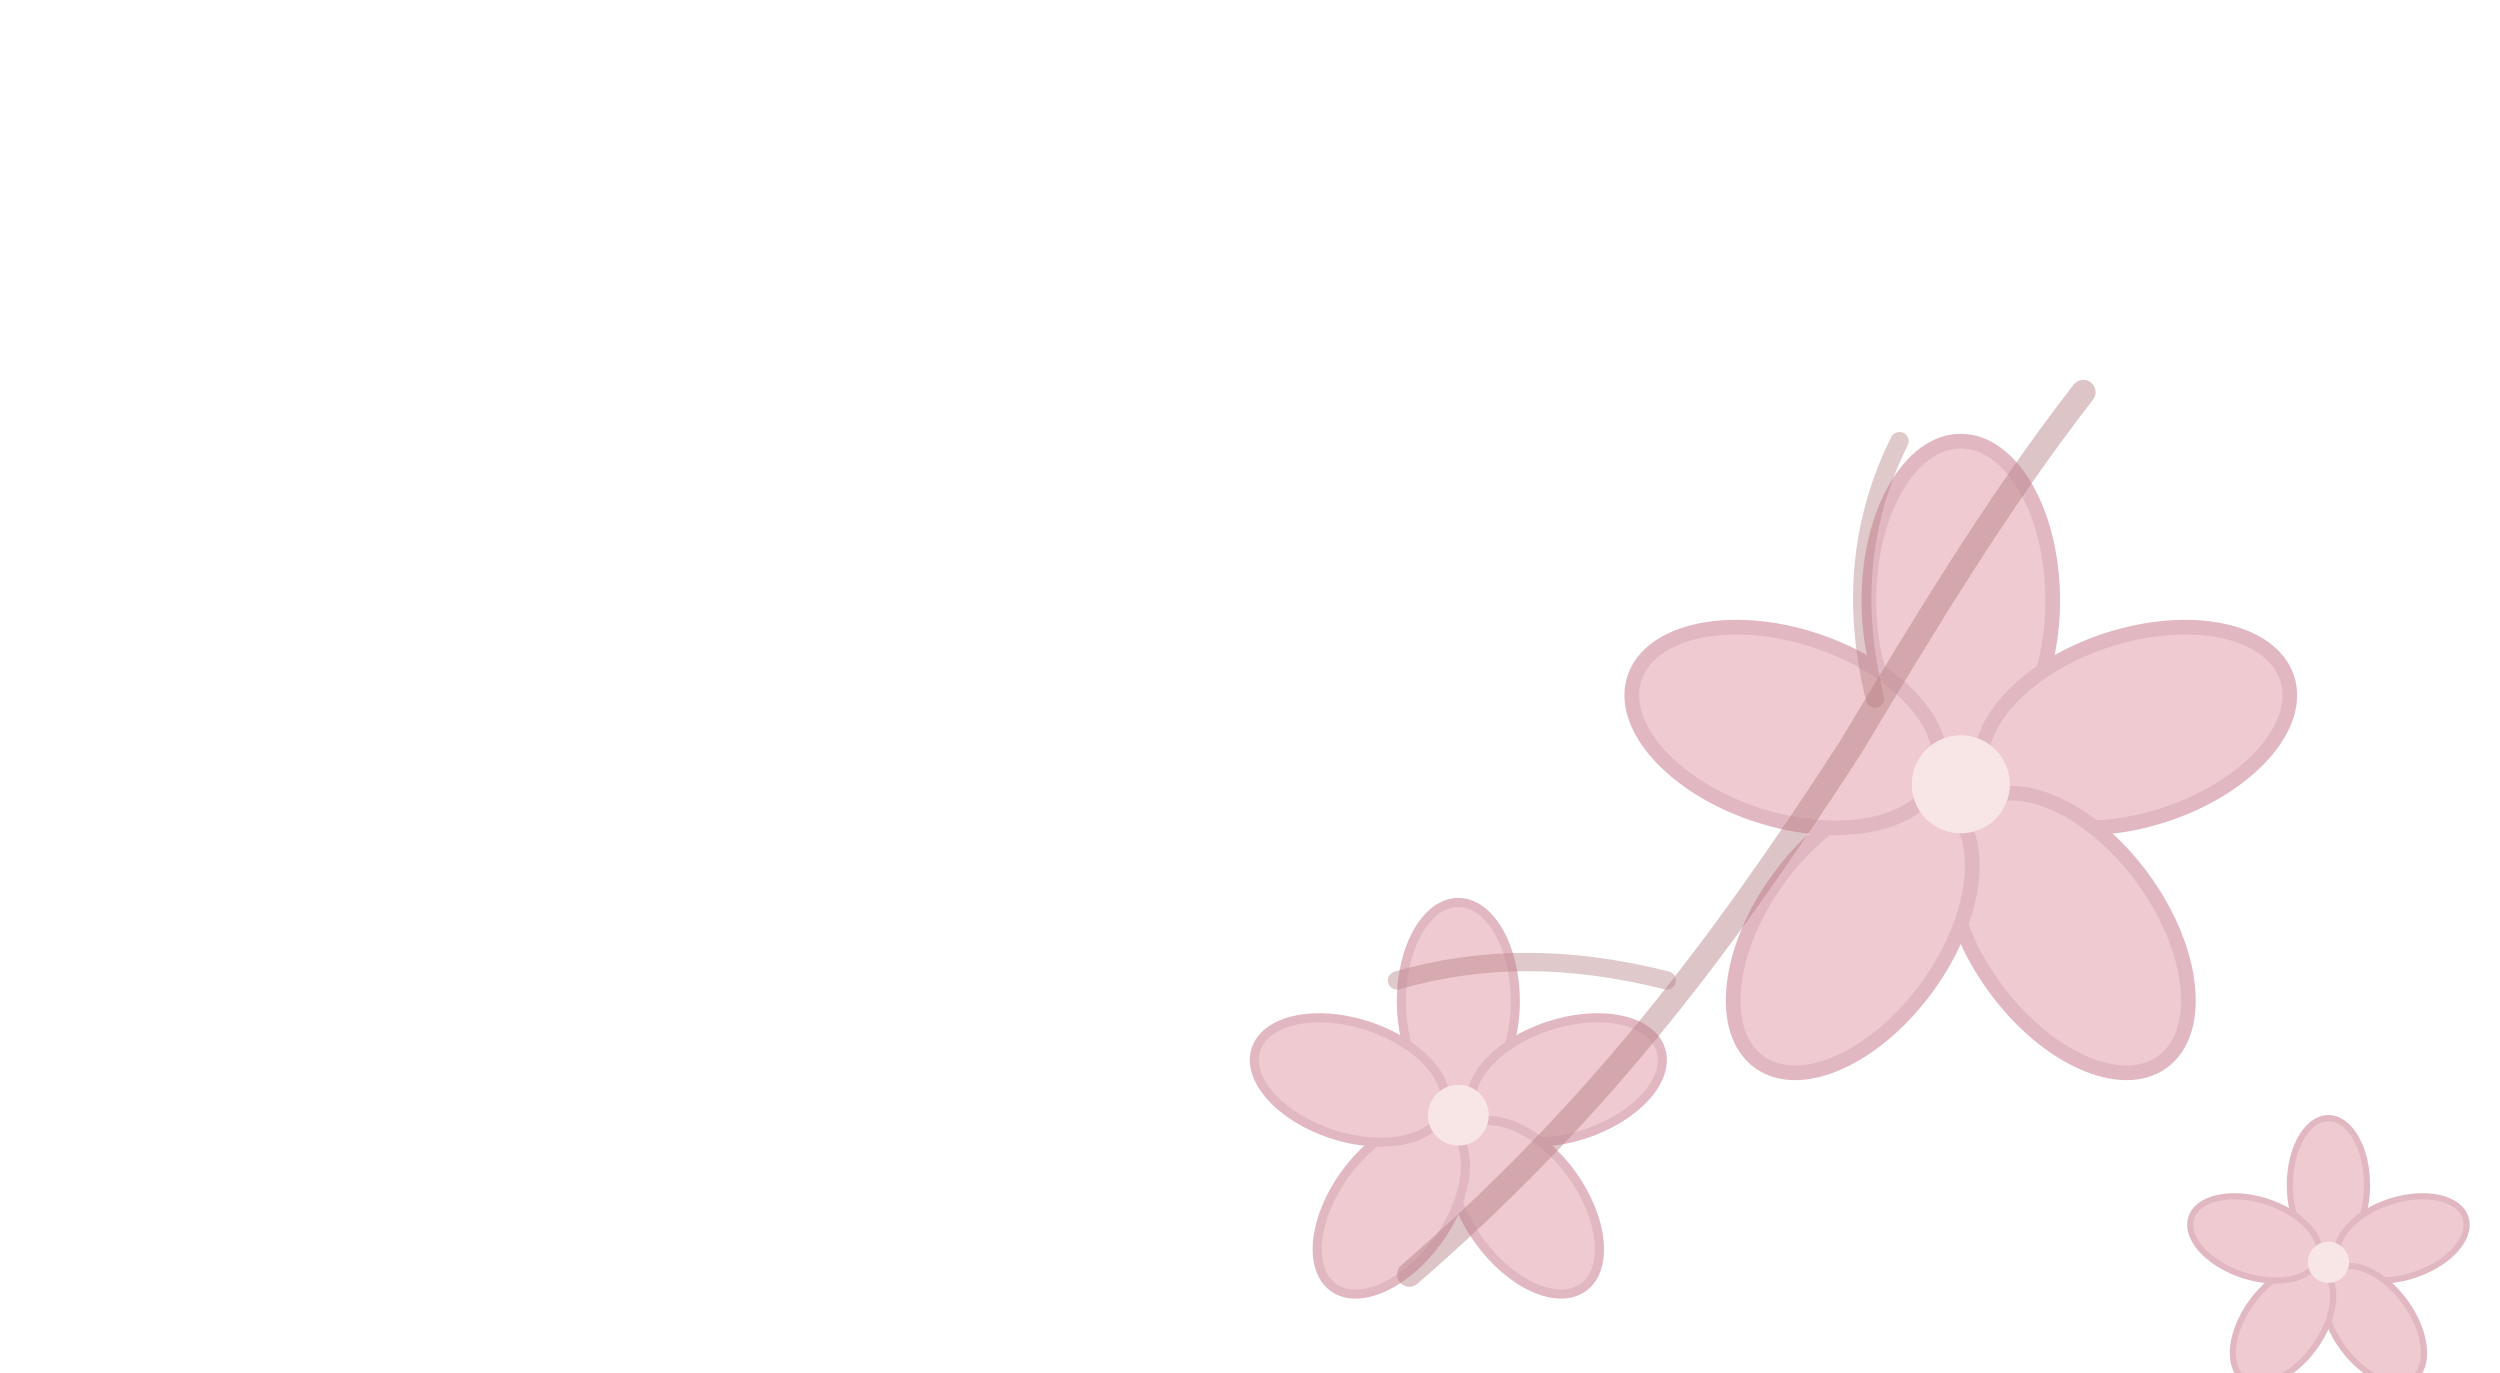
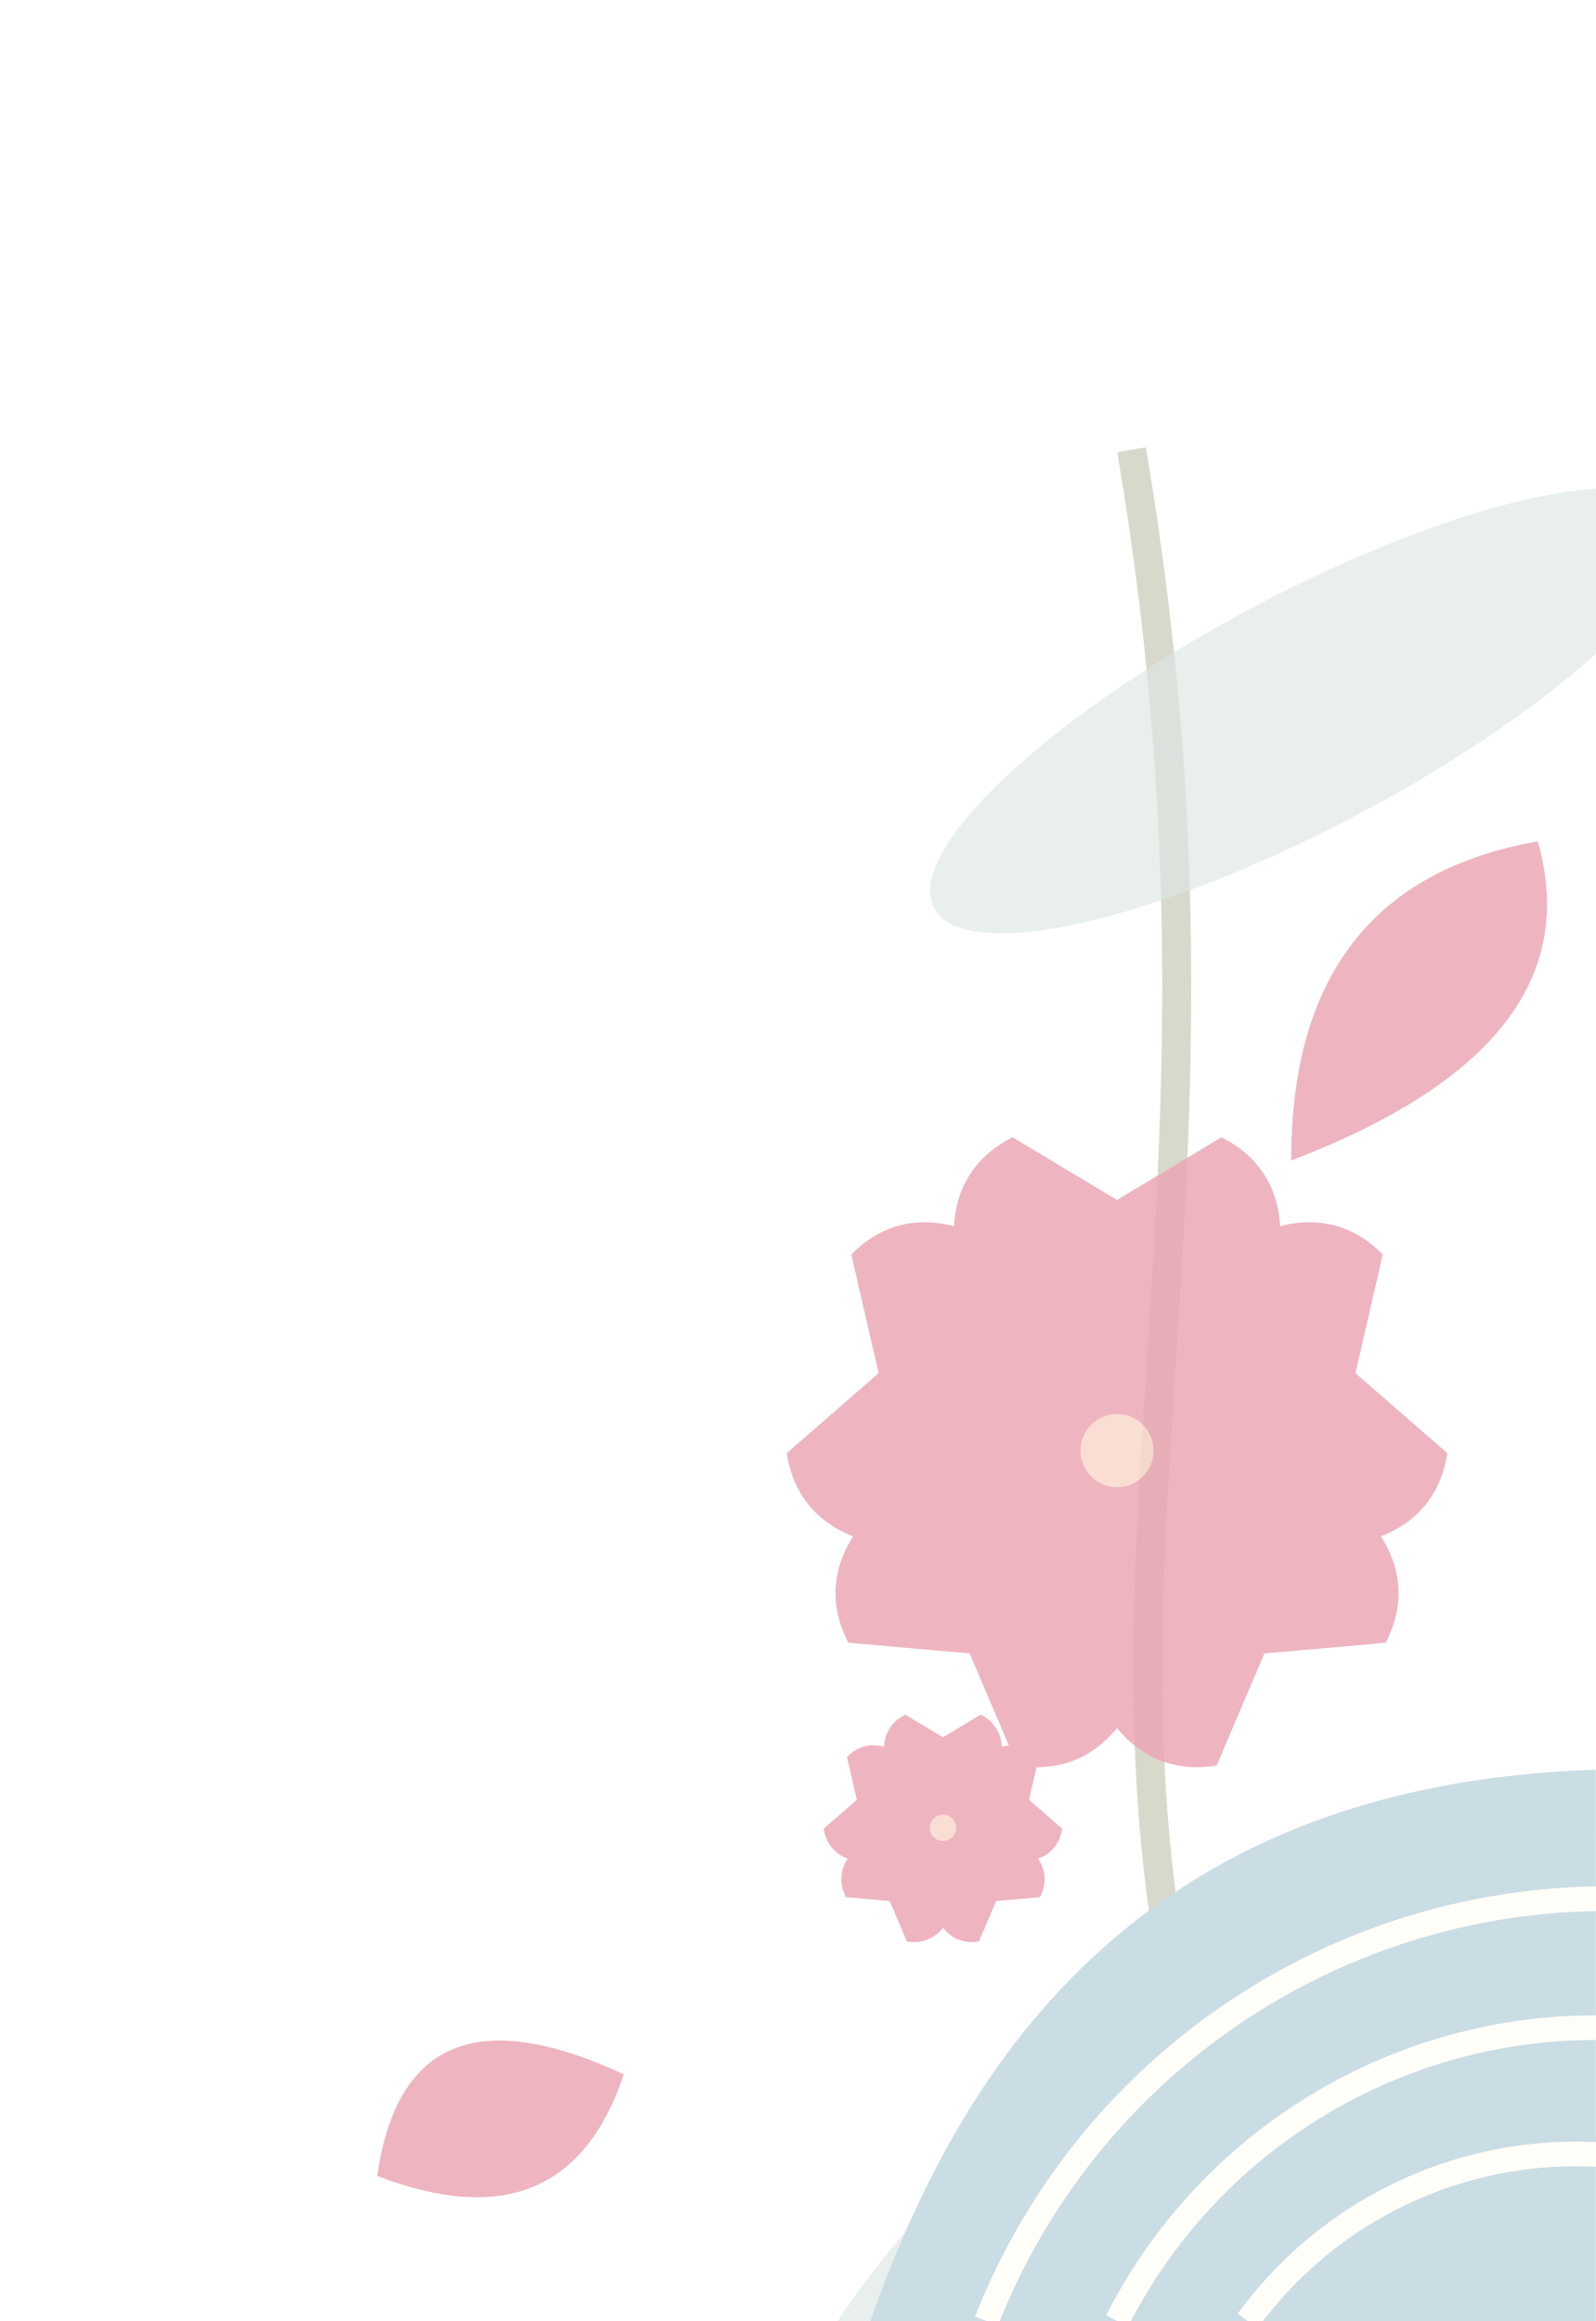
- <svg xmlns="http://www.w3.org/2000/svg" width="204" height="112" viewBox="0 0 204 112">
-   <g fill="#e5a9b5" stroke="#cf8d9c" stroke-width="1.2" opacity="0.62">
-     <g transform="translate(160 64)">
-       <ellipse cx="0" cy="-15" rx="7.5" ry="13" />
-       <ellipse cx="0" cy="-15" rx="7.5" ry="13" transform="rotate(72)" />
-       <ellipse cx="0" cy="-15" rx="7.5" ry="13" transform="rotate(144)" />
-       <ellipse cx="0" cy="-15" rx="7.5" ry="13" transform="rotate(216)" />
-       <ellipse cx="0" cy="-15" rx="7.5" ry="13" transform="rotate(288)" />
-       <circle r="4" fill="#f4d7d6" stroke="none" />
+ <svg xmlns="http://www.w3.org/2000/svg" width="110" height="160" viewBox="0 0 110 160">
+   <path d="M88 159C69 115 88 90 78 31" fill="none" stroke="#d8d9cb" stroke-width="2" />
+   <g fill="#dce6e3" opacity=".65">
+     <ellipse cx="85" cy="153" rx="39" ry="15" transform="rotate(-38 85 153)" />
+     <ellipse cx="90" cy="49" rx="29" ry="8" transform="rotate(-28 90 49)" />
+   </g>
+   <g fill="#eba6b4" opacity=".84">
+     <g transform="translate(77 100) scale(.72)">
+       <g>
+         <g transform="rotate(0)">
+           <path d="M0 0C-13 -5 -22 -24 -10 -30L0 -24 10 -30C22 -24 13 -5 0 0Z" />
+         </g>
+         <g transform="rotate(72)">
+           <path d="M0 0C-13 -5 -22 -24 -10 -30L0 -24 10 -30C22 -24 13 -5 0 0Z" />
+         </g>
+         <g transform="rotate(144)">
+           <path d="M0 0C-13 -5 -22 -24 -10 -30L0 -24 10 -30C22 -24 13 -5 0 0Z" />
+         </g>
+         <g transform="rotate(216)">
+           <path d="M0 0C-13 -5 -22 -24 -10 -30L0 -24 10 -30C22 -24 13 -5 0 0Z" />
+         </g>
+         <g transform="rotate(288)">
+           <path d="M0 0C-13 -5 -22 -24 -10 -30L0 -24 10 -30C22 -24 13 -5 0 0Z" />
+         </g>
+         <circle r="3.5" fill="#f9d8cc" />
+       </g>
    </g>
-     <g transform="translate(119 91) scale(.62)">
-       <ellipse cx="0" cy="-15" rx="7.5" ry="13" />
-       <ellipse cx="0" cy="-15" rx="7.5" ry="13" transform="rotate(72)" />
-       <ellipse cx="0" cy="-15" rx="7.5" ry="13" transform="rotate(144)" />
-       <ellipse cx="0" cy="-15" rx="7.5" ry="13" transform="rotate(216)" />
-       <ellipse cx="0" cy="-15" rx="7.5" ry="13" transform="rotate(288)" />
-       <circle r="4" fill="#f4d7d6" stroke="none" />
+     <g transform="translate(65 126) scale(.26)">
+       <g>
+         <g transform="rotate(0)">
+           <path d="M0 0C-13 -5 -22 -24 -10 -30L0 -24 10 -30C22 -24 13 -5 0 0Z" />
+         </g>
+         <g transform="rotate(72)">
+           <path d="M0 0C-13 -5 -22 -24 -10 -30L0 -24 10 -30C22 -24 13 -5 0 0Z" />
+         </g>
+         <g transform="rotate(144)">
+           <path d="M0 0C-13 -5 -22 -24 -10 -30L0 -24 10 -30C22 -24 13 -5 0 0Z" />
+         </g>
+         <g transform="rotate(216)">
+           <path d="M0 0C-13 -5 -22 -24 -10 -30L0 -24 10 -30C22 -24 13 -5 0 0Z" />
+         </g>
+         <g transform="rotate(288)">
+           <path d="M0 0C-13 -5 -22 -24 -10 -30L0 -24 10 -30C22 -24 13 -5 0 0Z" />
+         </g>
+         <circle r="3.5" fill="#f9d8cc" />
+       </g>
    </g>
-     <g transform="translate(190 103) scale(.42)">
-       <ellipse cx="0" cy="-15" rx="7.5" ry="13" />
-       <ellipse cx="0" cy="-15" rx="7.5" ry="13" transform="rotate(72)" />
-       <ellipse cx="0" cy="-15" rx="7.5" ry="13" transform="rotate(144)" />
-       <ellipse cx="0" cy="-15" rx="7.5" ry="13" transform="rotate(216)" />
-       <ellipse cx="0" cy="-15" rx="7.5" ry="13" transform="rotate(288)" />
-       <circle r="4" fill="#f4d7d6" stroke="none" />
-     </g>
+     <path d="M89 80Q110 72 106 58Q89 61 89 80ZM43 143Q28 136 26 150Q39 155 43 143Z" />
  </g>
-   <path d="M115 104c15-13 25-26 36-43 6-10 12-20 19-29" fill="none" stroke="#b47e83" stroke-width="2" stroke-linecap="round" opacity="0.46" />
-   <path d="M136 80c-8-2-15-2-22 0M153 57c-2-8-1-15 2-21" fill="none" stroke="#b47e83" stroke-width="1.5" stroke-linecap="round" opacity="0.42" />
+   <g fill="#cadce4">
+     <path d="M110 122C78 123 66 143 60 160H110Z" />
+   </g>
+   <g fill="none" stroke="#fffef9" stroke-width="1.7">
+     <path d="M68 160A46 46 0 0 1 114 131M77 160A37 37 0 0 1 114 140M86 160A28 28 0 0 1 114 149" />
+   </g>
</svg>
